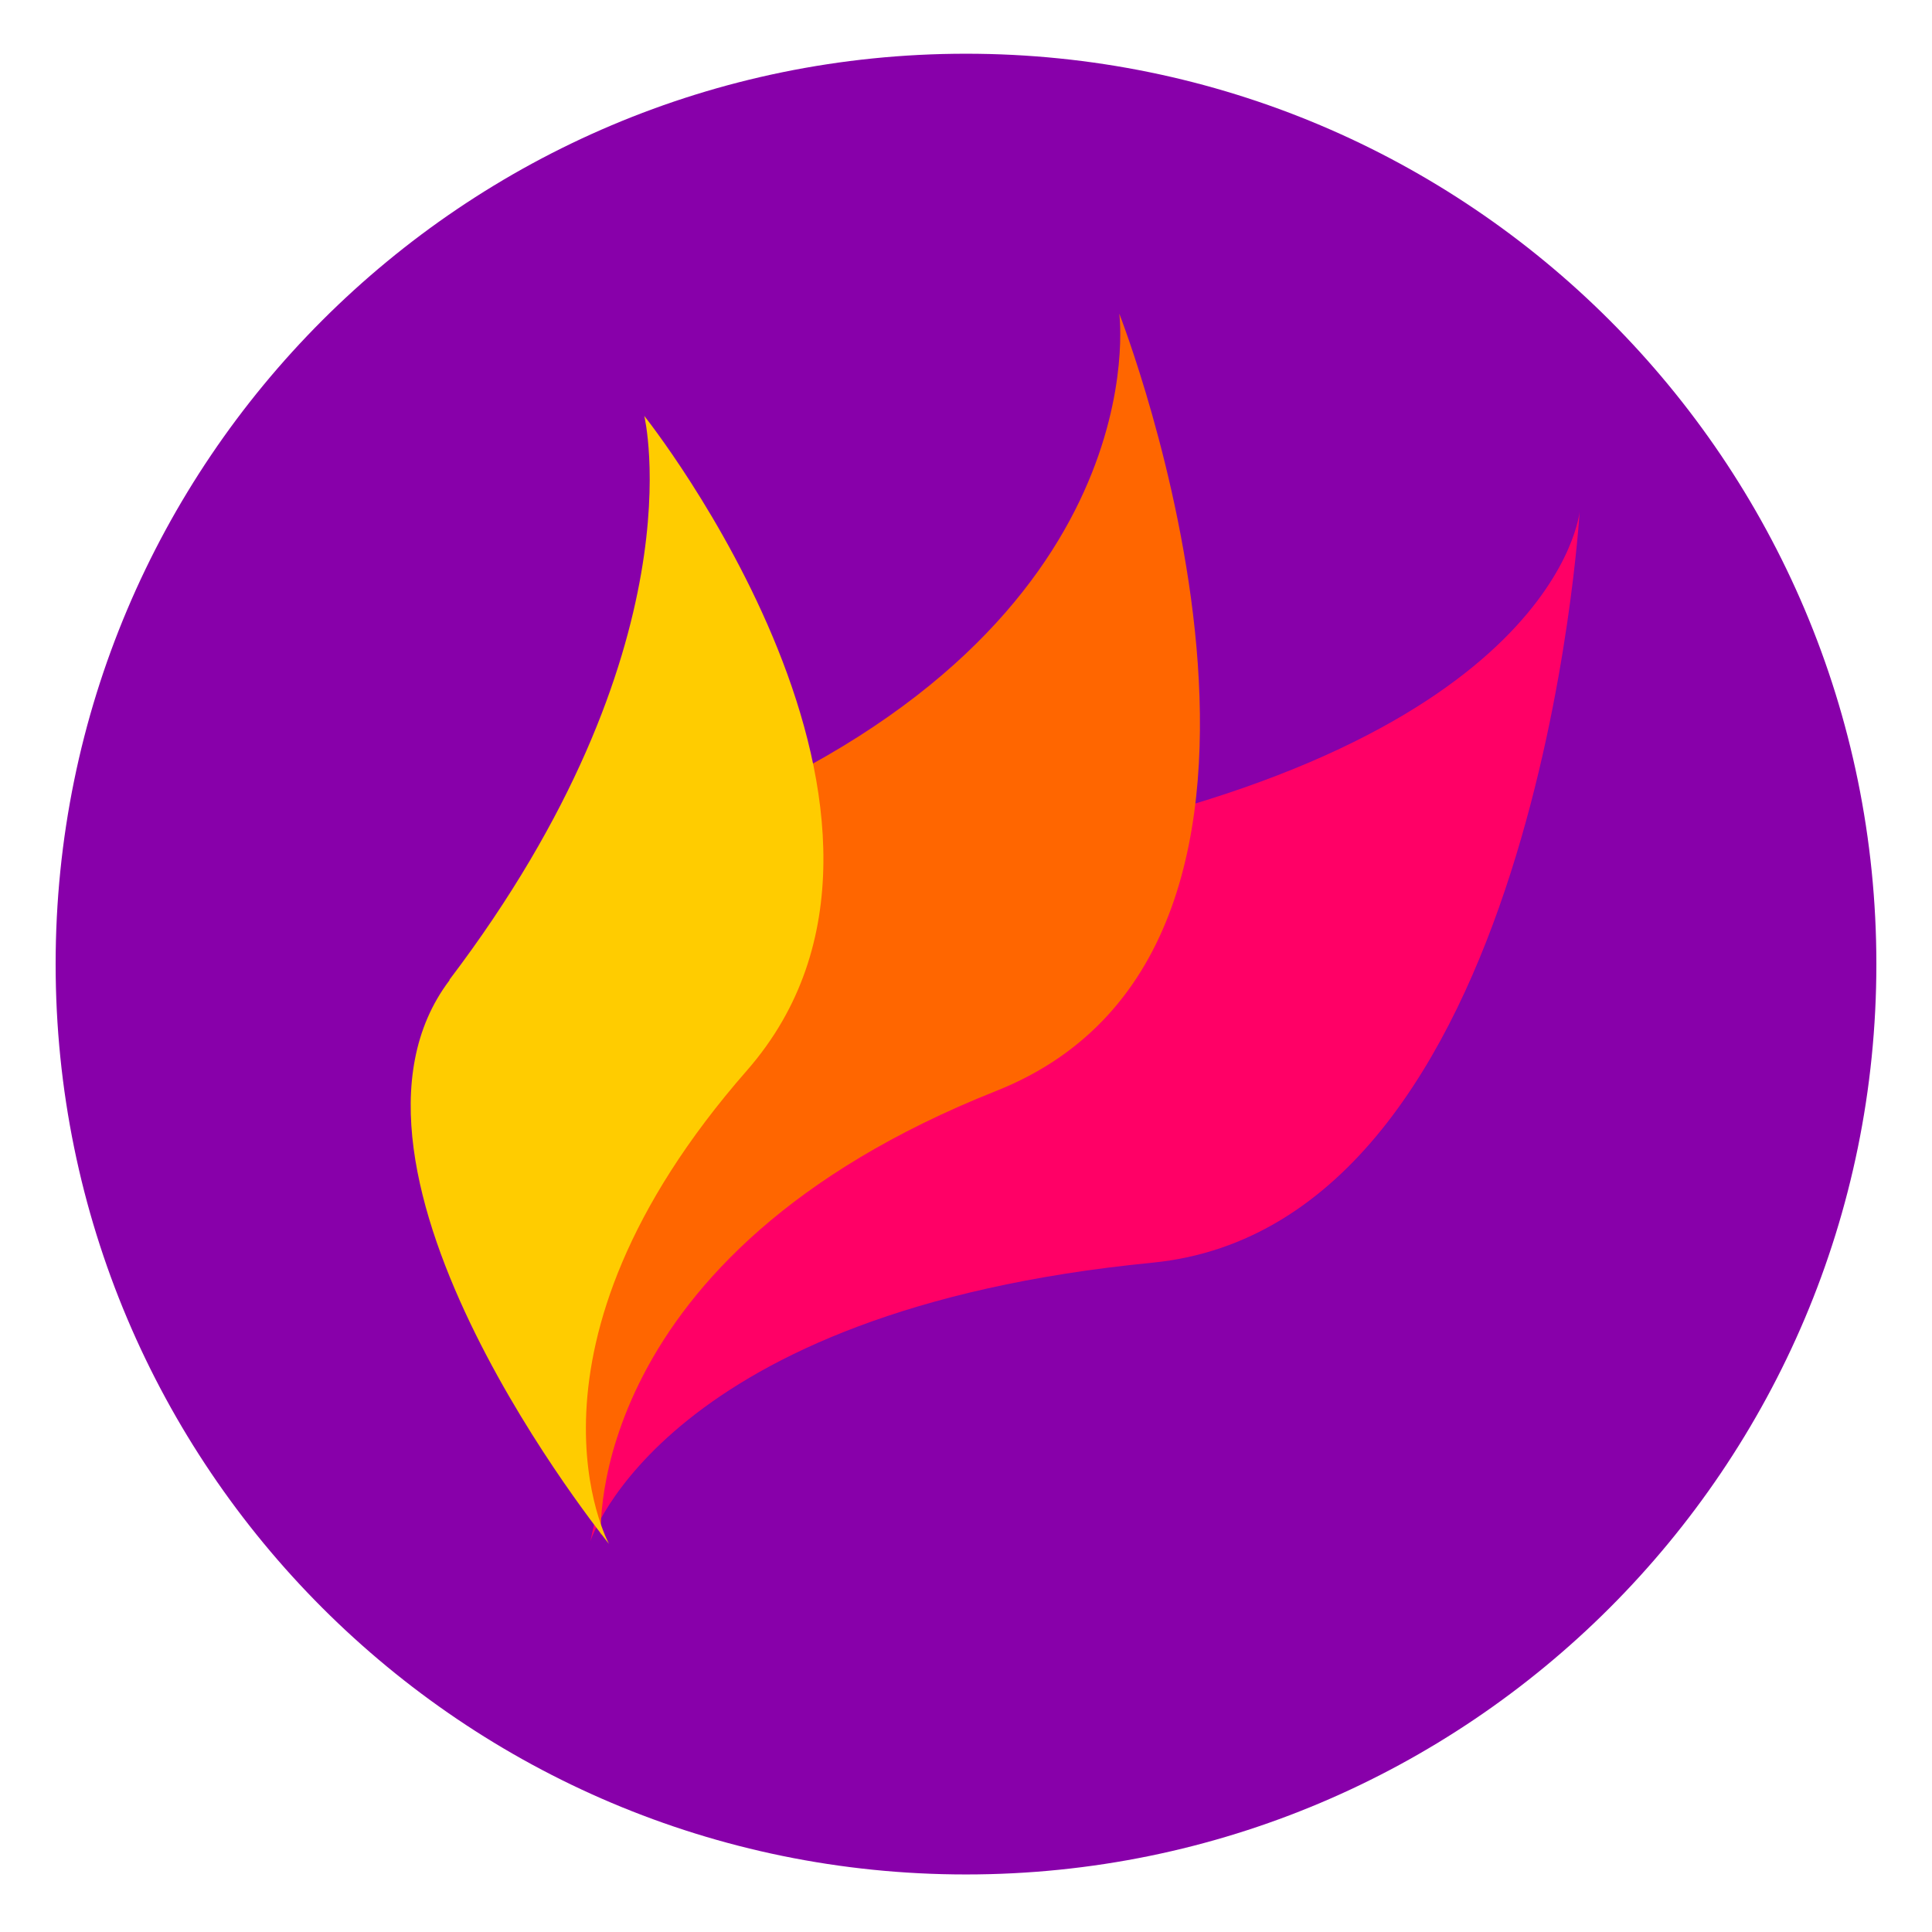
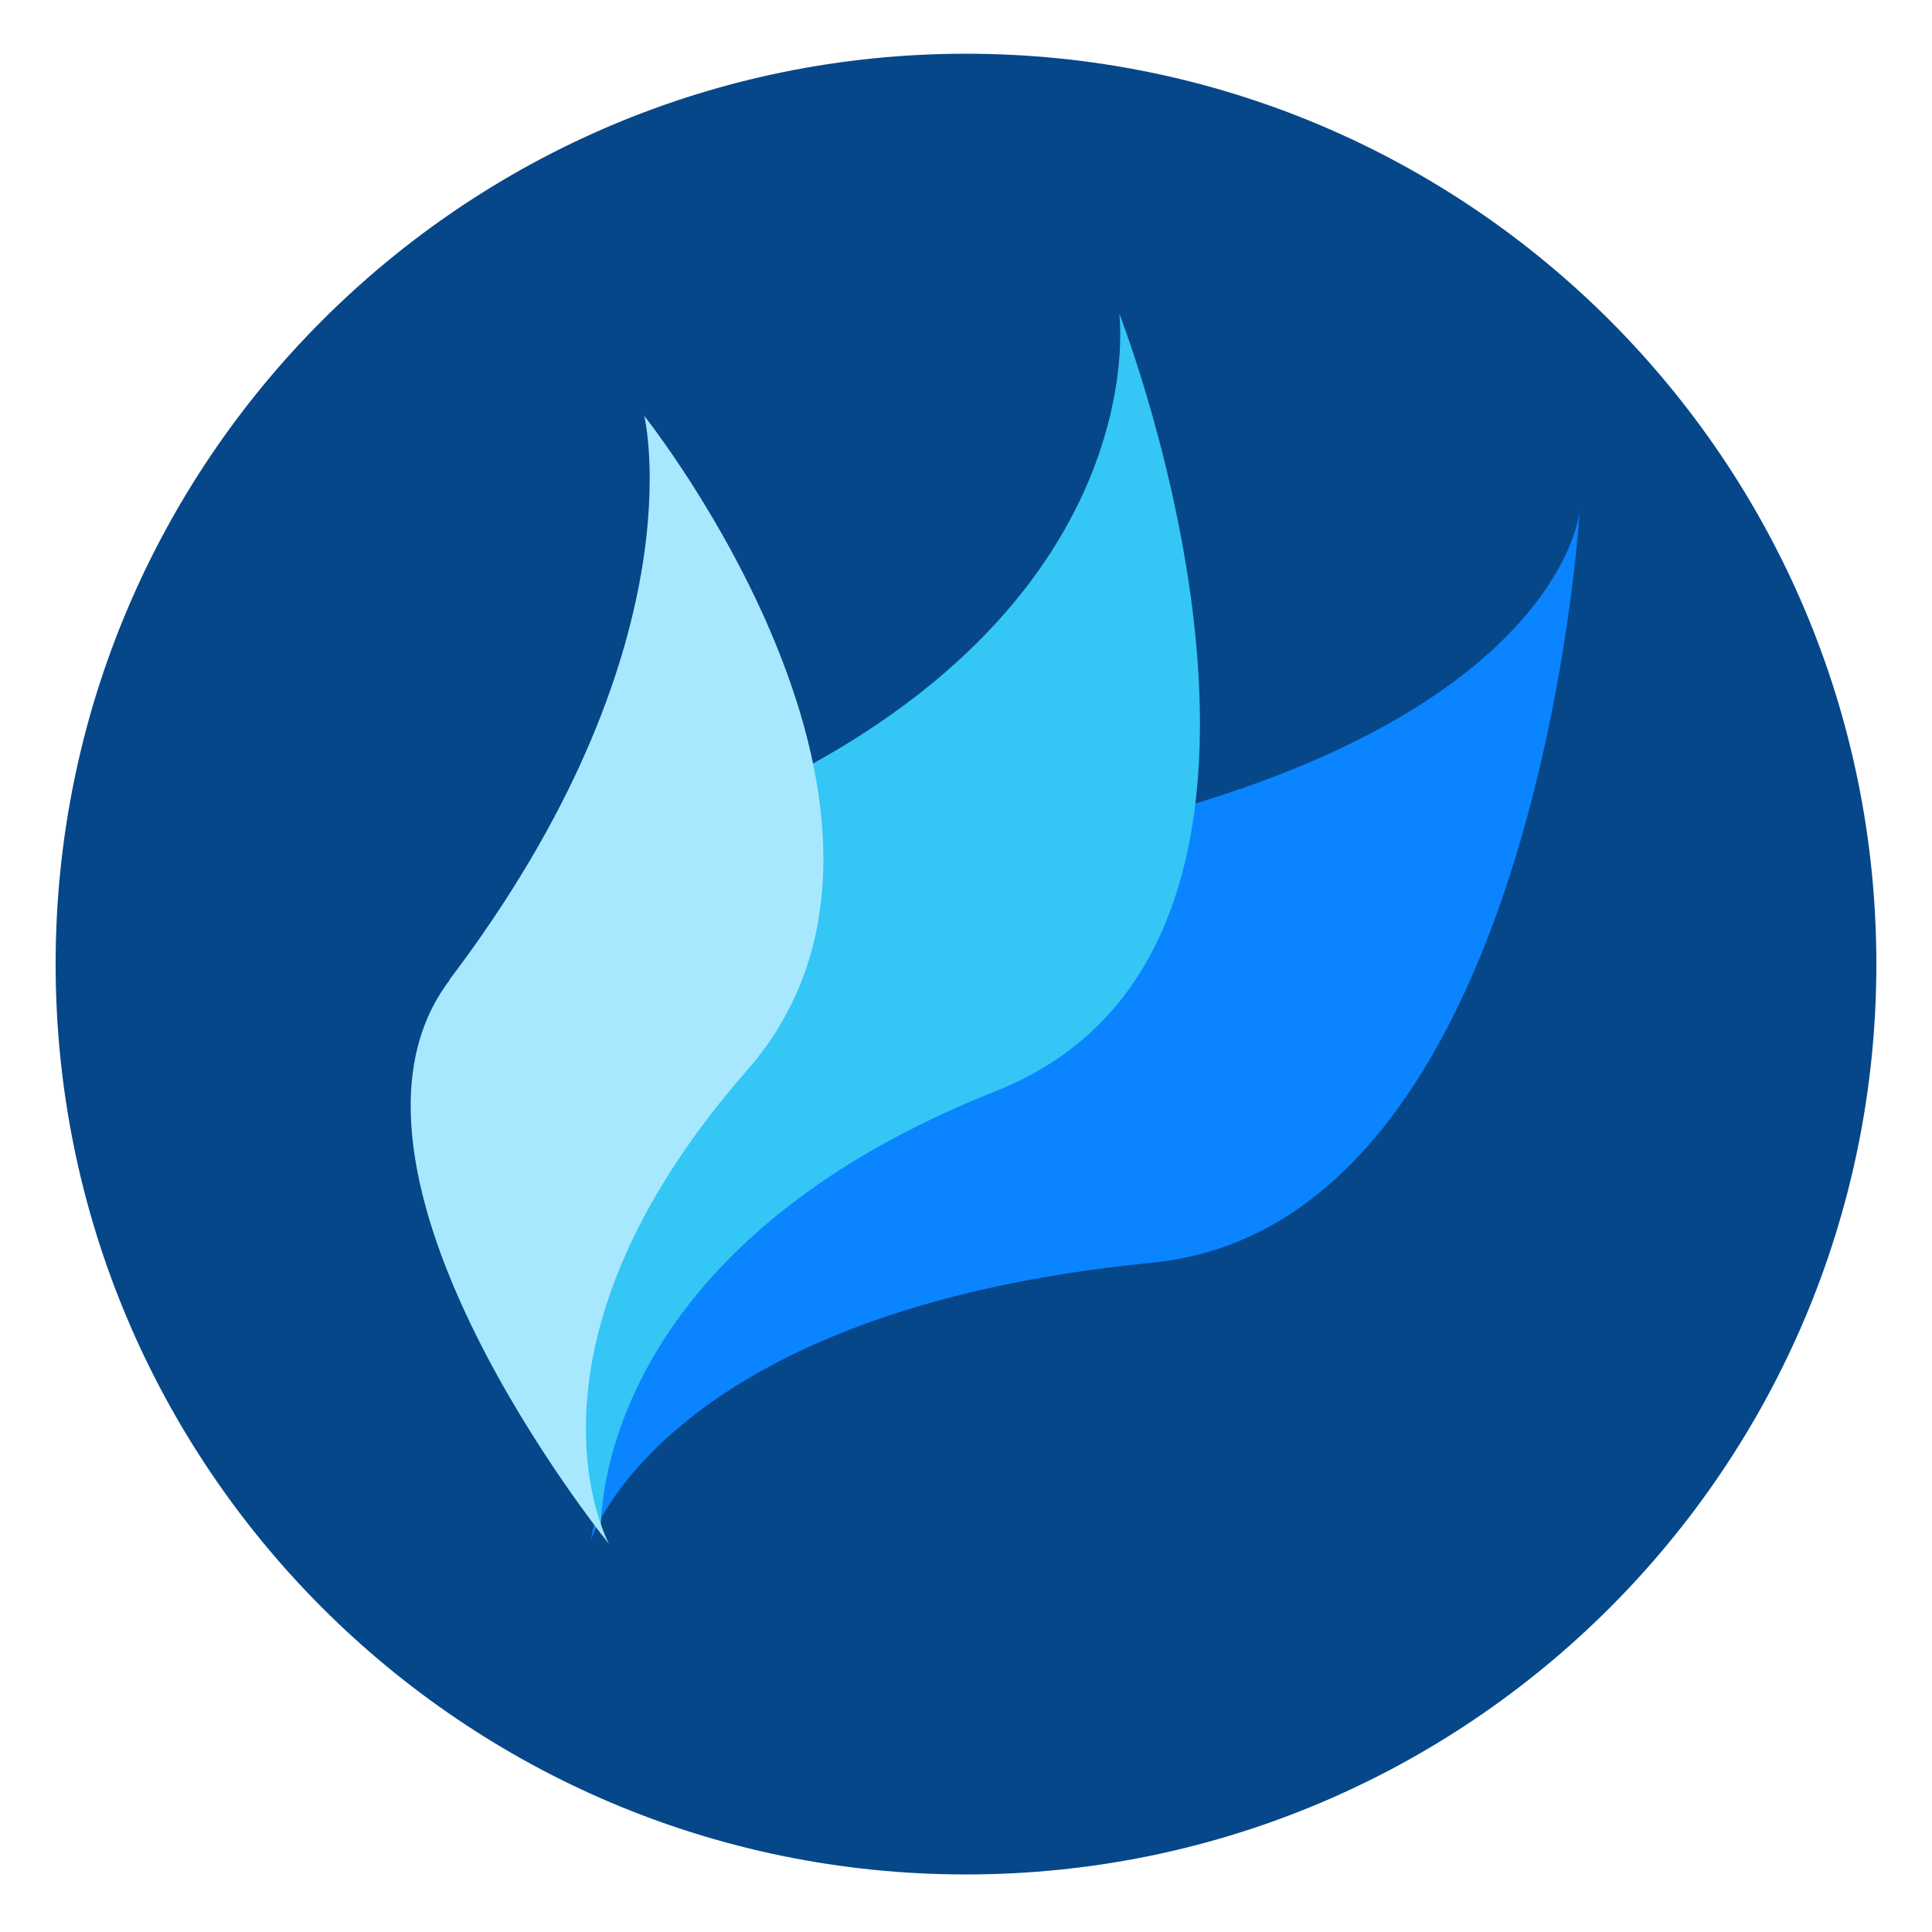
<svg xmlns="http://www.w3.org/2000/svg" version="1.1" viewBox="0 0 64 64" width="64" height="64" id="svg4">
  <defs id="defs4" />
  <g id="g5" transform="matrix(0.9424079,0,0,0.9424079,1.842947,1.779597)">
-     <path fill="#8800aa" d="M 32,0 A 32,32 0 0 1 32,64 32,32 0 0 1 32,0 Z" id="path1" style="display:inline" />
-     <path fill="#ff0066" d="m 34.302,27.764 c 18.554,-3.581 19.267,-11.673 19.267,-11.673 0,0 -1.461,25.078 -15.021,26.405 -17.183,1.681 -19.75,9.787 -19.75,9.787 0,0 4.595,-22.413 15.504,-24.519 z" id="path2" style="display:inline" />
-     <path fill="#ff6600" d="M 23.106,26.657 C 38.828,20 37.388,9.137 37.388,9.137 c 0,0 8.68,22.158 -4.332,27.324 -14.536,5.771 -13.889,15.628 -13.889,15.628 0,0 -5.293,-21.522 3.94,-25.432 z" id="path3" style="display:inline" />
-     <path fill="#ffcc00" d="M 13.845,32.548 C 22.678,20.9 20.691,12.731 20.691,12.731 c 0,0 11.309,14.19 3.616,23 -8.602,9.818 -4.856,16.649 -4.856,16.649 0,0 -10.672,-13.132 -5.606,-19.812 z" id="path4" style="display:inline" />
+     <path fill="#064789" d="M 32,0 A 32,32 0 0 1 32,64 32,32 0 0 1 32,0 Z" id="path1" style="display:inline" />
+     <path fill="#0a84ff" d="m 34.302,27.764 c 18.554,-3.581 19.267,-11.673 19.267,-11.673 0,0 -1.461,25.078 -15.021,26.405 -17.183,1.681 -19.75,9.787 -19.75,9.787 0,0 4.595,-22.413 15.504,-24.519 z" id="path2" style="display:inline" />
+     <path fill="#34c6f4" d="M 23.106,26.657 C 38.828,20 37.388,9.137 37.388,9.137 c 0,0 8.68,22.158 -4.332,27.324 -14.536,5.771 -13.889,15.628 -13.889,15.628 0,0 -5.293,-21.522 3.94,-25.432 z" id="path3" style="display:inline" />
+     <path fill="#a8e8ff" d="M 13.845,32.548 C 22.678,20.9 20.691,12.731 20.691,12.731 c 0,0 11.309,14.19 3.616,23 -8.602,9.818 -4.856,16.649 -4.856,16.649 0,0 -10.672,-13.132 -5.606,-19.812 z" id="path4" style="display:inline" />
  </g>
</svg>
